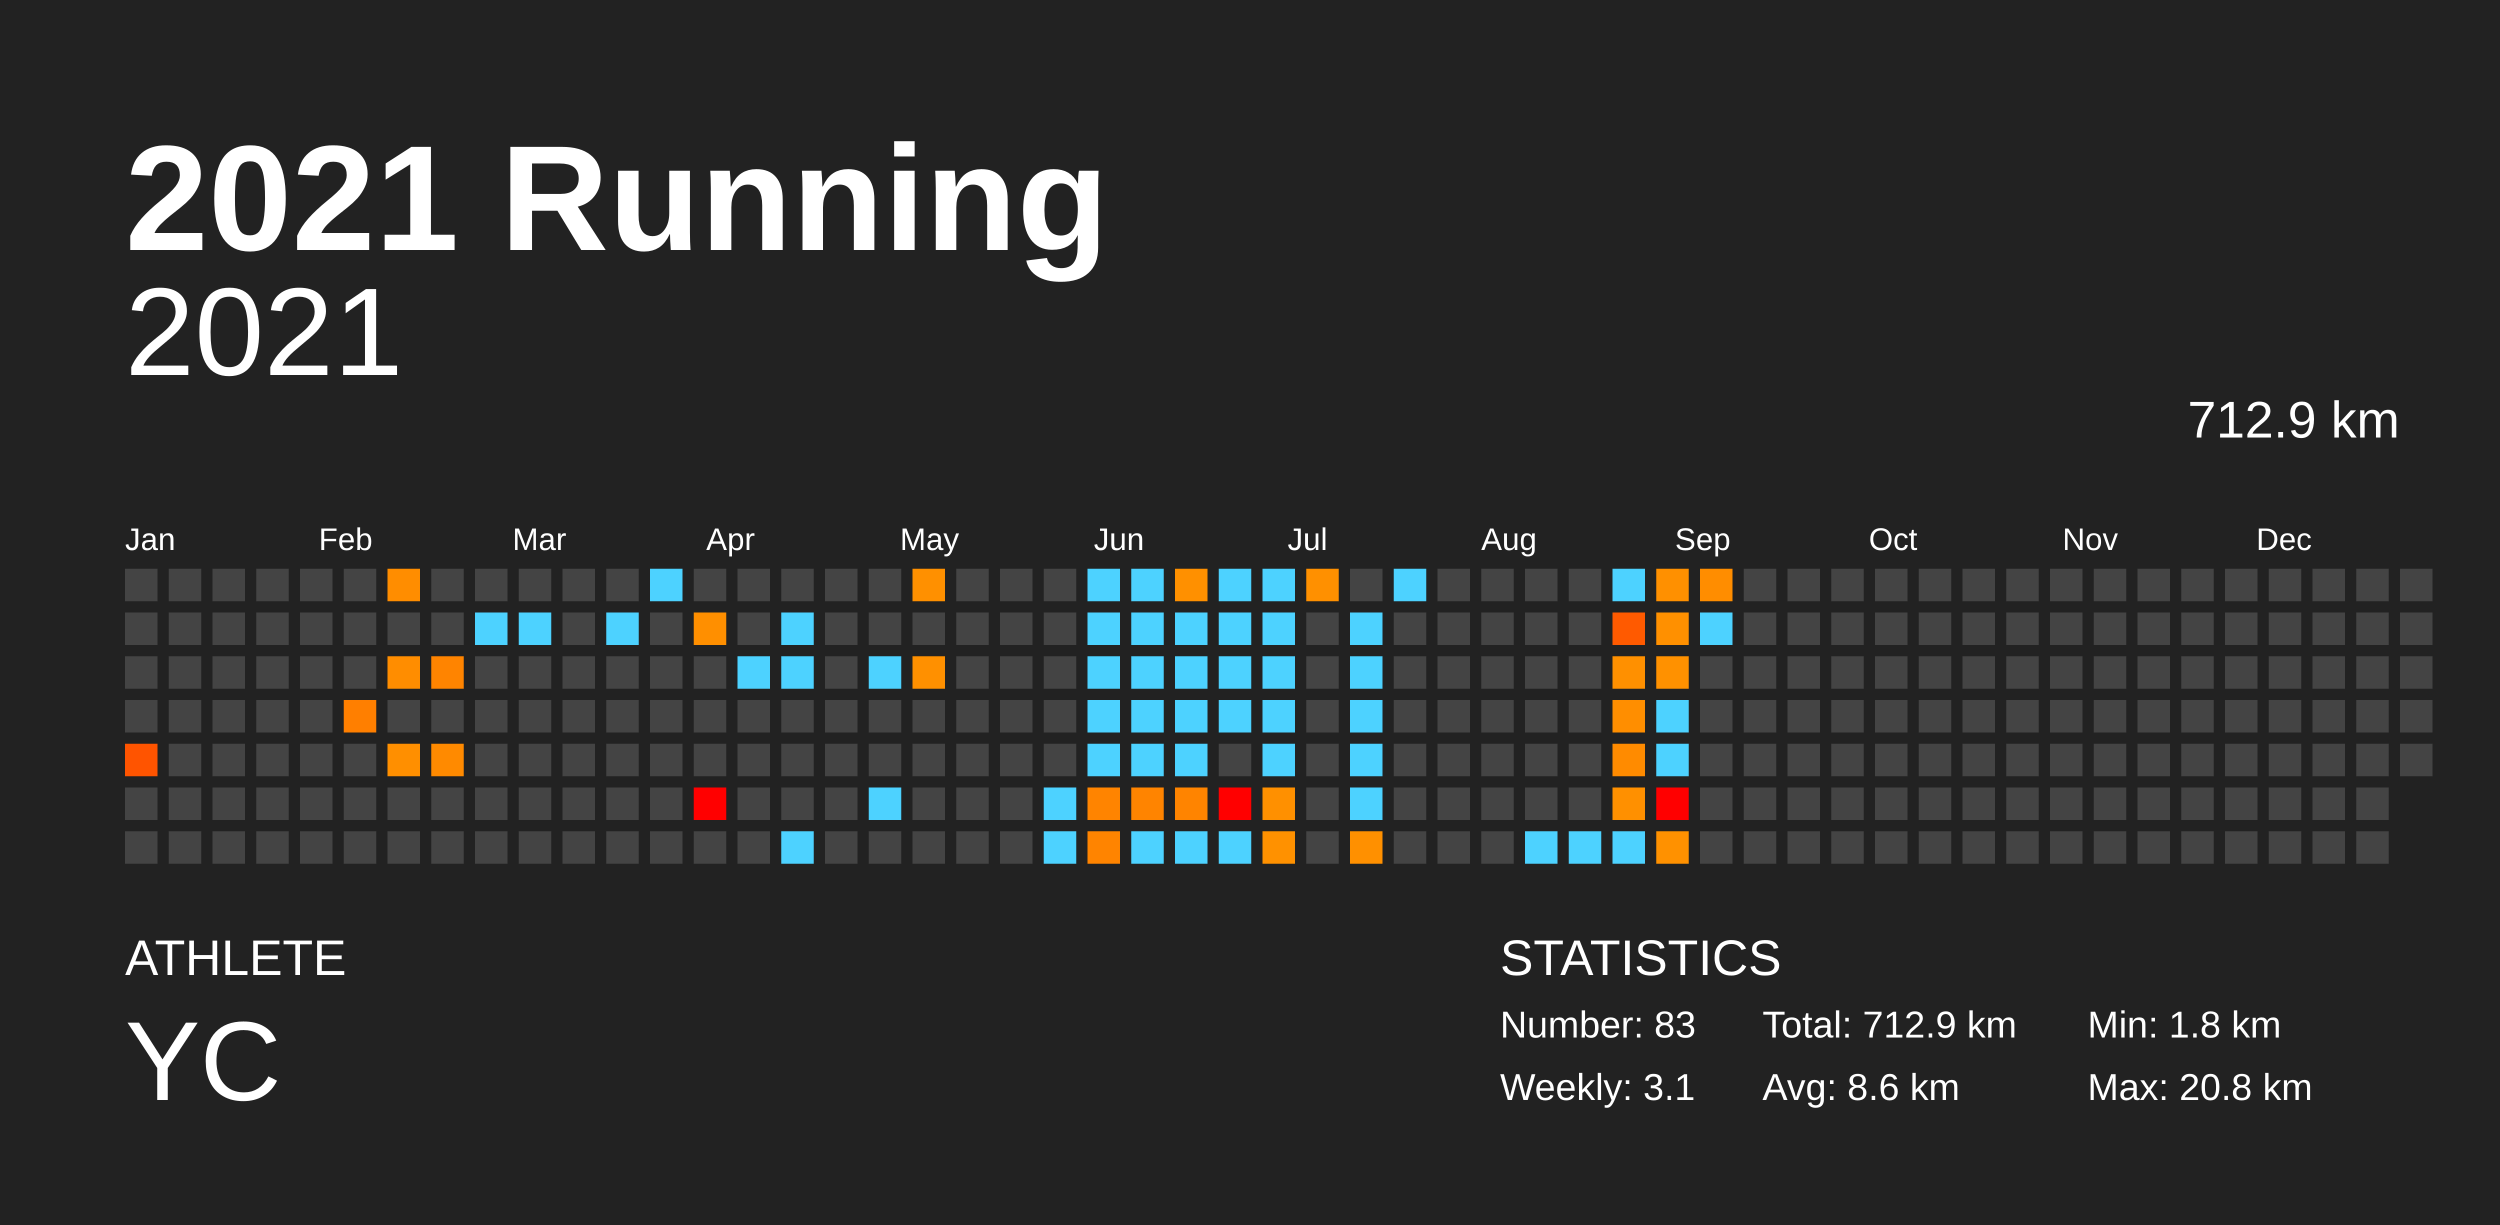
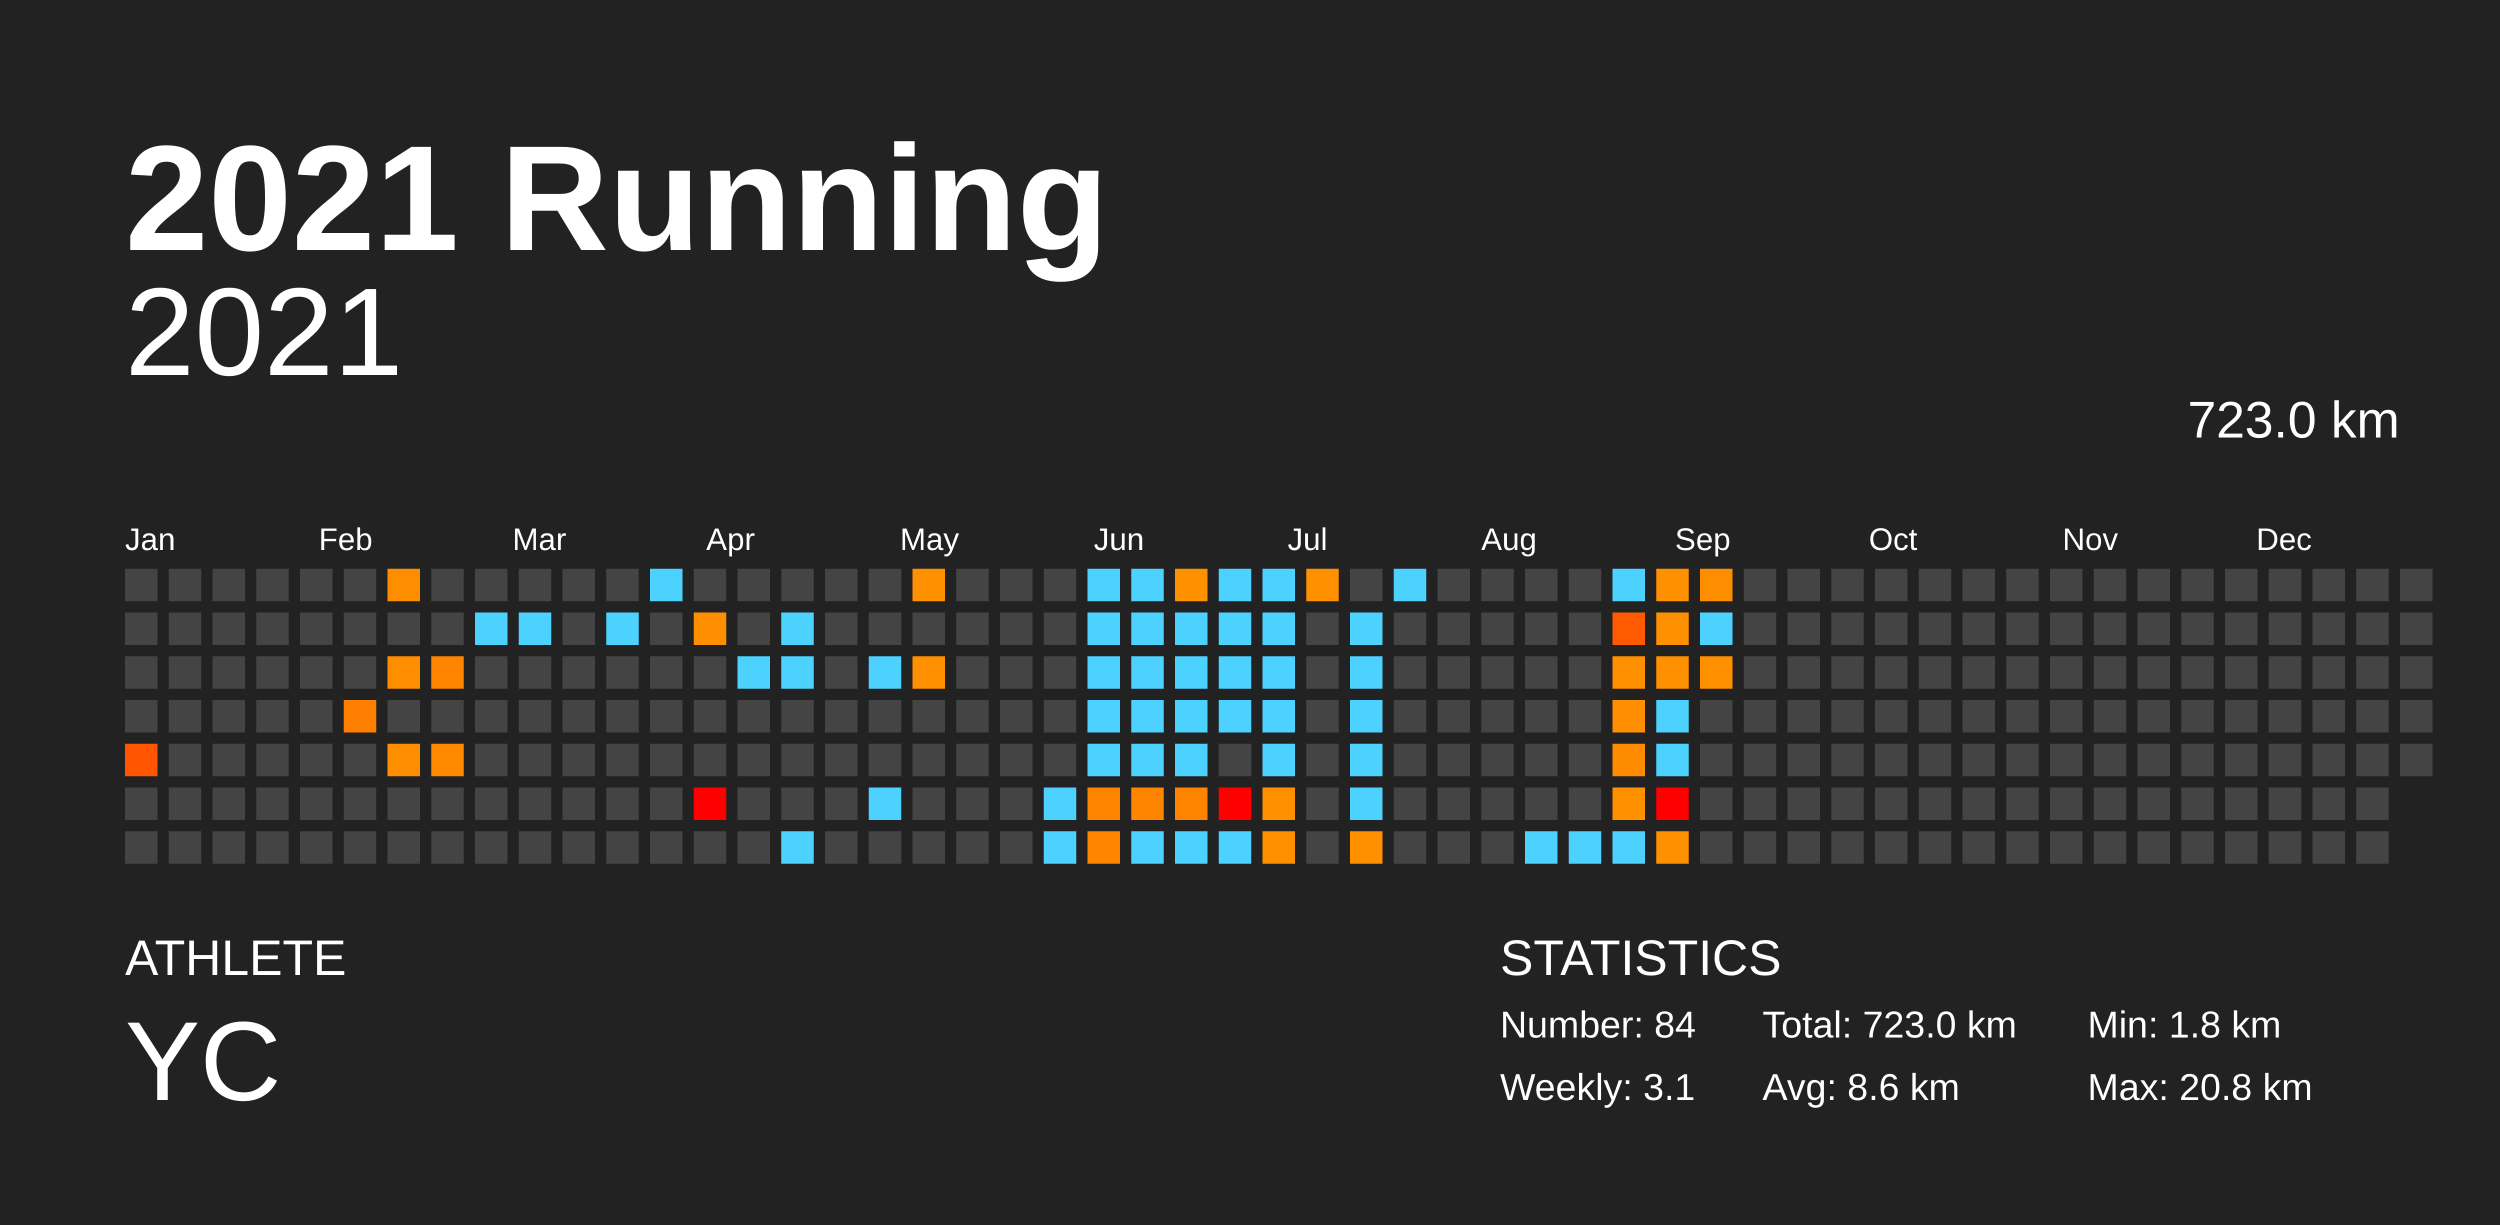
<svg xmlns="http://www.w3.org/2000/svg" baseProfile="full" height="98mm" version="1.1" viewBox="0,0,200,98" width="200mm">
  <defs />
  <rect fill="#222222" height="98" width="200" x="0" y="0" />
  <text fill="#FFFFFF" style="font-size:12px; font-family:Arial; font-weight:bold;" x="10" y="20">2021 Running</text>
  <text fill="#FFFFFF" style="font-size:4px; font-family:Arial" x="10" y="78">ATHLETE</text>
  <text fill="#FFFFFF" style="font-size:9px; font-family:Arial" x="10" y="88">YC</text>
  <text fill="#FFFFFF" style="font-size:4px; font-family:Arial" x="120" y="78">STATISTICS</text>
-   <text fill="#FFFFFF" style="font-size:3px; font-family:Arial" x="120" y="83">Number: 83</text>
+   <text fill="#FFFFFF" style="font-size:3px; font-family:Arial" x="120" y="83">Number: 84</text>
  <text fill="#FFFFFF" style="font-size:3px; font-family:Arial" x="120" y="88">Weekly: 3.1</text>
-   <text fill="#FFFFFF" style="font-size:3px; font-family:Arial" x="141" y="83">Total: 712.9 km</text>
+   <text fill="#FFFFFF" style="font-size:3px; font-family:Arial" x="141" y="83">Total: 723.0 km</text>
  <text fill="#FFFFFF" style="font-size:3px; font-family:Arial" x="141" y="88">Avg: 8.6 km</text>
  <text fill="#FFFFFF" style="font-size:3px; font-family:Arial" x="167" y="83">Min: 1.8 km</text>
  <text fill="#FFFFFF" style="font-size:3px; font-family:Arial" x="167" y="88">Max: 20.8 km</text>
  <text alignment-baseline="hanging" fill="#FFFFFF" style="font-size:10.0px; font-family:Arial;" x="10" y="30">2021</text>
-   <text alignment-baseline="hanging" fill="#FFFFFF" style="font-size:4.125px; font-family:Arial;" x="175" y="35">712.9 km</text>
+   <text alignment-baseline="hanging" fill="#FFFFFF" style="font-size:4.125px; font-family:Arial;" x="175" y="35">723.0 km</text>
  <text fill="#FFFFFF" style="font-size:2.5px; font-family:Arial" x="10.0" y="44">Jan</text>
  <text fill="#FFFFFF" style="font-size:2.5px; font-family:Arial" x="25.5" y="44">Feb</text>
  <text fill="#FFFFFF" style="font-size:2.5px; font-family:Arial" x="41.0" y="44">Mar</text>
  <text fill="#FFFFFF" style="font-size:2.5px; font-family:Arial" x="56.5" y="44">Apr</text>
  <text fill="#FFFFFF" style="font-size:2.5px; font-family:Arial" x="72.0" y="44">May</text>
  <text fill="#FFFFFF" style="font-size:2.5px; font-family:Arial" x="87.5" y="44">Jun</text>
  <text fill="#FFFFFF" style="font-size:2.5px; font-family:Arial" x="103.0" y="44">Jul</text>
  <text fill="#FFFFFF" style="font-size:2.5px; font-family:Arial" x="118.5" y="44">Aug</text>
  <text fill="#FFFFFF" style="font-size:2.5px; font-family:Arial" x="134.0" y="44">Sep</text>
  <text fill="#FFFFFF" style="font-size:2.5px; font-family:Arial" x="149.5" y="44">Oct</text>
  <text fill="#FFFFFF" style="font-size:2.5px; font-family:Arial" x="165.0" y="44">Nov</text>
  <text fill="#FFFFFF" style="font-size:2.5px; font-family:Arial" x="180.5" y="44">Dec</text>
  <rect fill="#444444" height="2.6" width="2.6" x="10.0" y="45.5" />
  <rect fill="#444444" height="2.6" width="2.6" x="10.0" y="49.0" />
  <rect fill="#444444" height="2.6" width="2.6" x="10.0" y="52.5" />
  <rect fill="#444444" height="2.6" width="2.6" x="10.0" y="56.0" />
  <rect fill="#ff5400" height="2.6" width="2.6" x="10.0" y="59.5" />
  <rect fill="#444444" height="2.6" width="2.6" x="10.0" y="63.0" />
  <rect fill="#444444" height="2.6" width="2.6" x="10.0" y="66.5" />
  <rect fill="#444444" height="2.6" width="2.6" x="13.5" y="45.5" />
  <rect fill="#444444" height="2.6" width="2.6" x="13.5" y="49.0" />
  <rect fill="#444444" height="2.6" width="2.6" x="13.5" y="52.5" />
  <rect fill="#444444" height="2.6" width="2.6" x="13.5" y="56.0" />
  <rect fill="#444444" height="2.6" width="2.6" x="13.5" y="59.5" />
  <rect fill="#444444" height="2.6" width="2.6" x="13.5" y="63.0" />
  <rect fill="#444444" height="2.6" width="2.6" x="13.5" y="66.5" />
  <rect fill="#444444" height="2.6" width="2.6" x="17.0" y="45.5" />
  <rect fill="#444444" height="2.6" width="2.6" x="17.0" y="49.0" />
  <rect fill="#444444" height="2.6" width="2.6" x="17.0" y="52.5" />
  <rect fill="#444444" height="2.6" width="2.6" x="17.0" y="56.0" />
  <rect fill="#444444" height="2.6" width="2.6" x="17.0" y="59.5" />
  <rect fill="#444444" height="2.6" width="2.6" x="17.0" y="63.0" />
  <rect fill="#444444" height="2.6" width="2.6" x="17.0" y="66.5" />
  <rect fill="#444444" height="2.6" width="2.6" x="20.5" y="45.5" />
  <rect fill="#444444" height="2.6" width="2.6" x="20.5" y="49.0" />
  <rect fill="#444444" height="2.6" width="2.6" x="20.5" y="52.5" />
  <rect fill="#444444" height="2.6" width="2.6" x="20.5" y="56.0" />
  <rect fill="#444444" height="2.6" width="2.6" x="20.5" y="59.5" />
  <rect fill="#444444" height="2.6" width="2.6" x="20.5" y="63.0" />
  <rect fill="#444444" height="2.6" width="2.6" x="20.5" y="66.5" />
  <rect fill="#444444" height="2.6" width="2.6" x="24.0" y="45.5" />
  <rect fill="#444444" height="2.6" width="2.6" x="24.0" y="49.0" />
  <rect fill="#444444" height="2.6" width="2.6" x="24.0" y="52.5" />
  <rect fill="#444444" height="2.6" width="2.6" x="24.0" y="56.0" />
  <rect fill="#444444" height="2.6" width="2.6" x="24.0" y="59.5" />
  <rect fill="#444444" height="2.6" width="2.6" x="24.0" y="63.0" />
  <rect fill="#444444" height="2.6" width="2.6" x="24.0" y="66.5" />
  <rect fill="#444444" height="2.6" width="2.6" x="27.5" y="45.5" />
  <rect fill="#444444" height="2.6" width="2.6" x="27.5" y="49.0" />
  <rect fill="#444444" height="2.6" width="2.6" x="27.5" y="52.5" />
  <rect fill="#ff7f00" height="2.6" width="2.6" x="27.5" y="56.0" />
  <rect fill="#444444" height="2.6" width="2.6" x="27.5" y="59.5" />
  <rect fill="#444444" height="2.6" width="2.6" x="27.5" y="63.0" />
  <rect fill="#444444" height="2.6" width="2.6" x="27.5" y="66.5" />
  <rect fill="#ff8d00" height="2.6" width="2.6" x="31.0" y="45.5" />
  <rect fill="#444444" height="2.6" width="2.6" x="31.0" y="49.0" />
  <rect fill="#ff8d00" height="2.6" width="2.6" x="31.0" y="52.5" />
  <rect fill="#444444" height="2.6" width="2.6" x="31.0" y="56.0" />
  <rect fill="#ff8f00" height="2.6" width="2.6" x="31.0" y="59.5" />
  <rect fill="#444444" height="2.6" width="2.6" x="31.0" y="63.0" />
  <rect fill="#444444" height="2.6" width="2.6" x="31.0" y="66.5" />
  <rect fill="#444444" height="2.6" width="2.6" x="34.5" y="45.5" />
  <rect fill="#444444" height="2.6" width="2.6" x="34.5" y="49.0" />
  <rect fill="#ff8400" height="2.6" width="2.6" x="34.5" y="52.5" />
  <rect fill="#444444" height="2.6" width="2.6" x="34.5" y="56.0" />
  <rect fill="#ff8a00" height="2.6" width="2.6" x="34.5" y="59.5" />
  <rect fill="#444444" height="2.6" width="2.6" x="34.5" y="63.0" />
  <rect fill="#444444" height="2.6" width="2.6" x="34.5" y="66.5" />
  <rect fill="#444444" height="2.6" width="2.6" x="38.0" y="45.5" />
  <rect fill="#4dd2ff" height="2.6" width="2.6" x="38.0" y="49.0" />
  <rect fill="#444444" height="2.6" width="2.6" x="38.0" y="52.5" />
  <rect fill="#444444" height="2.6" width="2.6" x="38.0" y="56.0" />
  <rect fill="#444444" height="2.6" width="2.6" x="38.0" y="59.5" />
  <rect fill="#444444" height="2.6" width="2.6" x="38.0" y="63.0" />
  <rect fill="#444444" height="2.6" width="2.6" x="38.0" y="66.5" />
  <rect fill="#444444" height="2.6" width="2.6" x="41.5" y="45.5" />
  <rect fill="#4dd2ff" height="2.6" width="2.6" x="41.5" y="49.0" />
  <rect fill="#444444" height="2.6" width="2.6" x="41.5" y="52.5" />
  <rect fill="#444444" height="2.6" width="2.6" x="41.5" y="56.0" />
  <rect fill="#444444" height="2.6" width="2.6" x="41.5" y="59.5" />
  <rect fill="#444444" height="2.6" width="2.6" x="41.5" y="63.0" />
  <rect fill="#444444" height="2.6" width="2.6" x="41.5" y="66.5" />
  <rect fill="#444444" height="2.6" width="2.6" x="45.0" y="45.5" />
  <rect fill="#444444" height="2.6" width="2.6" x="45.0" y="49.0" />
  <rect fill="#444444" height="2.6" width="2.6" x="45.0" y="52.5" />
  <rect fill="#444444" height="2.6" width="2.6" x="45.0" y="56.0" />
  <rect fill="#444444" height="2.6" width="2.6" x="45.0" y="59.5" />
  <rect fill="#444444" height="2.6" width="2.6" x="45.0" y="63.0" />
  <rect fill="#444444" height="2.6" width="2.6" x="45.0" y="66.5" />
  <rect fill="#444444" height="2.6" width="2.6" x="48.5" y="45.5" />
  <rect fill="#4dd2ff" height="2.6" width="2.6" x="48.5" y="49.0" />
  <rect fill="#444444" height="2.6" width="2.6" x="48.5" y="52.5" />
  <rect fill="#444444" height="2.6" width="2.6" x="48.5" y="56.0" />
  <rect fill="#444444" height="2.6" width="2.6" x="48.5" y="59.5" />
  <rect fill="#444444" height="2.6" width="2.6" x="48.5" y="63.0" />
  <rect fill="#444444" height="2.6" width="2.6" x="48.5" y="66.5" />
  <rect fill="#4dd2ff" height="2.6" width="2.6" x="52.0" y="45.5" />
  <rect fill="#444444" height="2.6" width="2.6" x="52.0" y="49.0" />
  <rect fill="#444444" height="2.6" width="2.6" x="52.0" y="52.5" />
  <rect fill="#444444" height="2.6" width="2.6" x="52.0" y="56.0" />
  <rect fill="#444444" height="2.6" width="2.6" x="52.0" y="59.5" />
  <rect fill="#444444" height="2.6" width="2.6" x="52.0" y="63.0" />
  <rect fill="#444444" height="2.6" width="2.6" x="52.0" y="66.5" />
  <rect fill="#444444" height="2.6" width="2.6" x="55.5" y="45.5" />
  <rect fill="#ff8f00" height="2.6" width="2.6" x="55.5" y="49.0" />
  <rect fill="#444444" height="2.6" width="2.6" x="55.5" y="52.5" />
  <rect fill="#444444" height="2.6" width="2.6" x="55.5" y="56.0" />
  <rect fill="#444444" height="2.6" width="2.6" x="55.5" y="59.5" />
  <rect fill="red" height="2.6" width="2.6" x="55.5" y="63.0" />
  <rect fill="#444444" height="2.6" width="2.6" x="55.5" y="66.5" />
  <rect fill="#444444" height="2.6" width="2.6" x="59.0" y="45.5" />
  <rect fill="#444444" height="2.6" width="2.6" x="59.0" y="49.0" />
  <rect fill="#4dd2ff" height="2.6" width="2.6" x="59.0" y="52.5" />
  <rect fill="#444444" height="2.6" width="2.6" x="59.0" y="56.0" />
  <rect fill="#444444" height="2.6" width="2.6" x="59.0" y="59.5" />
  <rect fill="#444444" height="2.6" width="2.6" x="59.0" y="63.0" />
  <rect fill="#444444" height="2.6" width="2.6" x="59.0" y="66.5" />
  <rect fill="#444444" height="2.6" width="2.6" x="62.5" y="45.5" />
  <rect fill="#4dd2ff" height="2.6" width="2.6" x="62.5" y="49.0" />
  <rect fill="#4dd2ff" height="2.6" width="2.6" x="62.5" y="52.5" />
  <rect fill="#444444" height="2.6" width="2.6" x="62.5" y="56.0" />
  <rect fill="#444444" height="2.6" width="2.6" x="62.5" y="59.5" />
  <rect fill="#444444" height="2.6" width="2.6" x="62.5" y="63.0" />
  <rect fill="#4dd2ff" height="2.6" width="2.6" x="62.5" y="66.5" />
  <rect fill="#444444" height="2.6" width="2.6" x="66.0" y="45.5" />
  <rect fill="#444444" height="2.6" width="2.6" x="66.0" y="49.0" />
  <rect fill="#444444" height="2.6" width="2.6" x="66.0" y="52.5" />
  <rect fill="#444444" height="2.6" width="2.6" x="66.0" y="56.0" />
  <rect fill="#444444" height="2.6" width="2.6" x="66.0" y="59.5" />
  <rect fill="#444444" height="2.6" width="2.6" x="66.0" y="63.0" />
  <rect fill="#444444" height="2.6" width="2.6" x="66.0" y="66.5" />
  <rect fill="#444444" height="2.6" width="2.6" x="69.5" y="45.5" />
  <rect fill="#444444" height="2.6" width="2.6" x="69.5" y="49.0" />
  <rect fill="#4dd2ff" height="2.6" width="2.6" x="69.5" y="52.5" />
  <rect fill="#444444" height="2.6" width="2.6" x="69.5" y="56.0" />
  <rect fill="#444444" height="2.6" width="2.6" x="69.5" y="59.5" />
  <rect fill="#4dd2ff" height="2.6" width="2.6" x="69.5" y="63.0" />
  <rect fill="#444444" height="2.6" width="2.6" x="69.5" y="66.5" />
  <rect fill="#ff9000" height="2.6" width="2.6" x="73.0" y="45.5" />
  <rect fill="#444444" height="2.6" width="2.6" x="73.0" y="49.0" />
  <rect fill="#ff9000" height="2.6" width="2.6" x="73.0" y="52.5" />
  <rect fill="#444444" height="2.6" width="2.6" x="73.0" y="56.0" />
  <rect fill="#444444" height="2.6" width="2.6" x="73.0" y="59.5" />
  <rect fill="#444444" height="2.6" width="2.6" x="73.0" y="63.0" />
  <rect fill="#444444" height="2.6" width="2.6" x="73.0" y="66.5" />
  <rect fill="#444444" height="2.6" width="2.6" x="76.5" y="45.5" />
  <rect fill="#444444" height="2.6" width="2.6" x="76.5" y="49.0" />
  <rect fill="#444444" height="2.6" width="2.6" x="76.5" y="52.5" />
  <rect fill="#444444" height="2.6" width="2.6" x="76.5" y="56.0" />
  <rect fill="#444444" height="2.6" width="2.6" x="76.5" y="59.5" />
  <rect fill="#444444" height="2.6" width="2.6" x="76.5" y="63.0" />
  <rect fill="#444444" height="2.6" width="2.6" x="76.5" y="66.5" />
  <rect fill="#444444" height="2.6" width="2.6" x="80.0" y="45.5" />
  <rect fill="#444444" height="2.6" width="2.6" x="80.0" y="49.0" />
  <rect fill="#444444" height="2.6" width="2.6" x="80.0" y="52.5" />
  <rect fill="#444444" height="2.6" width="2.6" x="80.0" y="56.0" />
  <rect fill="#444444" height="2.6" width="2.6" x="80.0" y="59.5" />
  <rect fill="#444444" height="2.6" width="2.6" x="80.0" y="63.0" />
  <rect fill="#444444" height="2.6" width="2.6" x="80.0" y="66.5" />
  <rect fill="#444444" height="2.6" width="2.6" x="83.5" y="45.5" />
  <rect fill="#444444" height="2.6" width="2.6" x="83.5" y="49.0" />
  <rect fill="#444444" height="2.6" width="2.6" x="83.5" y="52.5" />
  <rect fill="#444444" height="2.6" width="2.6" x="83.5" y="56.0" />
  <rect fill="#444444" height="2.6" width="2.6" x="83.5" y="59.5" />
  <rect fill="#4dd2ff" height="2.6" width="2.6" x="83.5" y="63.0" />
  <rect fill="#4dd2ff" height="2.6" width="2.6" x="83.5" y="66.5" />
  <rect fill="#4dd2ff" height="2.6" width="2.6" x="87.0" y="45.5" />
  <rect fill="#4dd2ff" height="2.6" width="2.6" x="87.0" y="49.0" />
  <rect fill="#4dd2ff" height="2.6" width="2.6" x="87.0" y="52.5" />
  <rect fill="#4dd2ff" height="2.6" width="2.6" x="87.0" y="56.0" />
  <rect fill="#4dd2ff" height="2.6" width="2.6" x="87.0" y="59.5" />
  <rect fill="#ff8400" height="2.6" width="2.6" x="87.0" y="63.0" />
  <rect fill="#ff8400" height="2.6" width="2.6" x="87.0" y="66.5" />
  <rect fill="#4dd2ff" height="2.6" width="2.6" x="90.5" y="45.5" />
  <rect fill="#4dd2ff" height="2.6" width="2.6" x="90.5" y="49.0" />
  <rect fill="#4dd2ff" height="2.6" width="2.6" x="90.5" y="52.5" />
  <rect fill="#4dd2ff" height="2.6" width="2.6" x="90.5" y="56.0" />
  <rect fill="#4dd2ff" height="2.6" width="2.6" x="90.5" y="59.5" />
  <rect fill="#ff8400" height="2.6" width="2.6" x="90.5" y="63.0" />
  <rect fill="#4dd2ff" height="2.6" width="2.6" x="90.5" y="66.5" />
  <rect fill="#ff9000" height="2.6" width="2.6" x="94.0" y="45.5" />
  <rect fill="#4dd2ff" height="2.6" width="2.6" x="94.0" y="49.0" />
  <rect fill="#4dd2ff" height="2.6" width="2.6" x="94.0" y="52.5" />
  <rect fill="#4dd2ff" height="2.6" width="2.6" x="94.0" y="56.0" />
  <rect fill="#4dd2ff" height="2.6" width="2.6" x="94.0" y="59.5" />
  <rect fill="#ff8400" height="2.6" width="2.6" x="94.0" y="63.0" />
  <rect fill="#4dd2ff" height="2.6" width="2.6" x="94.0" y="66.5" />
  <rect fill="#4dd2ff" height="2.6" width="2.6" x="97.5" y="45.5" />
  <rect fill="#4dd2ff" height="2.6" width="2.6" x="97.5" y="49.0" />
  <rect fill="#4dd2ff" height="2.6" width="2.6" x="97.5" y="52.5" />
  <rect fill="#4dd2ff" height="2.6" width="2.6" x="97.5" y="56.0" />
  <rect fill="#444444" height="2.6" width="2.6" x="97.5" y="59.5" />
  <rect fill="red" height="2.6" width="2.6" x="97.5" y="63.0" />
  <rect fill="#4dd2ff" height="2.6" width="2.6" x="97.5" y="66.5" />
  <rect fill="#4dd2ff" height="2.6" width="2.6" x="101.0" y="45.5" />
  <rect fill="#4dd2ff" height="2.6" width="2.6" x="101.0" y="49.0" />
  <rect fill="#4dd2ff" height="2.6" width="2.6" x="101.0" y="52.5" />
  <rect fill="#4dd2ff" height="2.6" width="2.6" x="101.0" y="56.0" />
  <rect fill="#4dd2ff" height="2.6" width="2.6" x="101.0" y="59.5" />
  <rect fill="#ff9000" height="2.6" width="2.6" x="101.0" y="63.0" />
  <rect fill="#ff9100" height="2.6" width="2.6" x="101.0" y="66.5" />
  <rect fill="#ff9000" height="2.6" width="2.6" x="104.5" y="45.5" />
  <rect fill="#444444" height="2.6" width="2.6" x="104.5" y="49.0" />
  <rect fill="#444444" height="2.6" width="2.6" x="104.5" y="52.5" />
  <rect fill="#444444" height="2.6" width="2.6" x="104.5" y="56.0" />
  <rect fill="#444444" height="2.6" width="2.6" x="104.5" y="59.5" />
  <rect fill="#444444" height="2.6" width="2.6" x="104.5" y="63.0" />
  <rect fill="#444444" height="2.6" width="2.6" x="104.5" y="66.5" />
  <rect fill="#444444" height="2.6" width="2.6" x="108.0" y="45.5" />
  <rect fill="#4dd2ff" height="2.6" width="2.6" x="108.0" y="49.0" />
  <rect fill="#4dd2ff" height="2.6" width="2.6" x="108.0" y="52.5" />
  <rect fill="#4dd2ff" height="2.6" width="2.6" x="108.0" y="56.0" />
  <rect fill="#4dd2ff" height="2.6" width="2.6" x="108.0" y="59.5" />
  <rect fill="#4dd2ff" height="2.6" width="2.6" x="108.0" y="63.0" />
  <rect fill="#ff9000" height="2.6" width="2.6" x="108.0" y="66.5" />
  <rect fill="#4dd2ff" height="2.6" width="2.6" x="111.5" y="45.5" />
  <rect fill="#444444" height="2.6" width="2.6" x="111.5" y="49.0" />
  <rect fill="#444444" height="2.6" width="2.6" x="111.5" y="52.5" />
  <rect fill="#444444" height="2.6" width="2.6" x="111.5" y="56.0" />
  <rect fill="#444444" height="2.6" width="2.6" x="111.5" y="59.5" />
  <rect fill="#444444" height="2.6" width="2.6" x="111.5" y="63.0" />
  <rect fill="#444444" height="2.6" width="2.6" x="111.5" y="66.5" />
  <rect fill="#444444" height="2.6" width="2.6" x="115.0" y="45.5" />
  <rect fill="#444444" height="2.6" width="2.6" x="115.0" y="49.0" />
  <rect fill="#444444" height="2.6" width="2.6" x="115.0" y="52.5" />
  <rect fill="#444444" height="2.6" width="2.6" x="115.0" y="56.0" />
  <rect fill="#444444" height="2.6" width="2.6" x="115.0" y="59.5" />
  <rect fill="#444444" height="2.6" width="2.6" x="115.0" y="63.0" />
  <rect fill="#444444" height="2.6" width="2.6" x="115.0" y="66.5" />
  <rect fill="#444444" height="2.6" width="2.6" x="118.5" y="45.5" />
  <rect fill="#444444" height="2.6" width="2.6" x="118.5" y="49.0" />
  <rect fill="#444444" height="2.6" width="2.6" x="118.5" y="52.5" />
  <rect fill="#444444" height="2.6" width="2.6" x="118.5" y="56.0" />
  <rect fill="#444444" height="2.6" width="2.6" x="118.5" y="59.5" />
  <rect fill="#444444" height="2.6" width="2.6" x="118.5" y="63.0" />
  <rect fill="#444444" height="2.6" width="2.6" x="118.5" y="66.5" />
  <rect fill="#444444" height="2.6" width="2.6" x="122.0" y="45.5" />
  <rect fill="#444444" height="2.6" width="2.6" x="122.0" y="49.0" />
  <rect fill="#444444" height="2.6" width="2.6" x="122.0" y="52.5" />
  <rect fill="#444444" height="2.6" width="2.6" x="122.0" y="56.0" />
  <rect fill="#444444" height="2.6" width="2.6" x="122.0" y="59.5" />
  <rect fill="#444444" height="2.6" width="2.6" x="122.0" y="63.0" />
  <rect fill="#4dd2ff" height="2.6" width="2.6" x="122.0" y="66.5" />
  <rect fill="#444444" height="2.6" width="2.6" x="125.5" y="45.5" />
  <rect fill="#444444" height="2.6" width="2.6" x="125.5" y="49.0" />
  <rect fill="#444444" height="2.6" width="2.6" x="125.5" y="52.5" />
  <rect fill="#444444" height="2.6" width="2.6" x="125.5" y="56.0" />
  <rect fill="#444444" height="2.6" width="2.6" x="125.5" y="59.5" />
  <rect fill="#444444" height="2.6" width="2.6" x="125.5" y="63.0" />
  <rect fill="#4dd2ff" height="2.6" width="2.6" x="125.5" y="66.5" />
  <rect fill="#4dd2ff" height="2.6" width="2.6" x="129.0" y="45.5" />
  <rect fill="#ff5a00" height="2.6" width="2.6" x="129.0" y="49.0" />
  <rect fill="#ff9000" height="2.6" width="2.6" x="129.0" y="52.5" />
  <rect fill="#ff8e00" height="2.6" width="2.6" x="129.0" y="56.0" />
  <rect fill="#ff8b00" height="2.6" width="2.6" x="129.0" y="59.5" />
  <rect fill="#ff9000" height="2.6" width="2.6" x="129.0" y="63.0" />
  <rect fill="#4dd2ff" height="2.6" width="2.6" x="129.0" y="66.5" />
  <rect fill="#ff9000" height="2.6" width="2.6" x="132.5" y="45.5" />
  <rect fill="#ff9000" height="2.6" width="2.6" x="132.5" y="49.0" />
  <rect fill="#ff9100" height="2.6" width="2.6" x="132.5" y="52.5" />
  <rect fill="#4dd2ff" height="2.6" width="2.6" x="132.5" y="56.0" />
  <rect fill="#4dd2ff" height="2.6" width="2.6" x="132.5" y="59.5" />
  <rect fill="red" height="2.6" width="2.6" x="132.5" y="63.0" />
  <rect fill="#ff9100" height="2.6" width="2.6" x="132.5" y="66.5" />
  <rect fill="#ff8d00" height="2.6" width="2.6" x="136.0" y="45.5" />
  <rect fill="#4dd2ff" height="2.6" width="2.6" x="136.0" y="49.0" />
-   <rect fill="#444444" height="2.6" width="2.6" x="136.0" y="52.5" />
+   <rect fill="#ff9000" height="2.6" width="2.6" x="136.0" y="52.5" />
  <rect fill="#444444" height="2.6" width="2.6" x="136.0" y="56.0" />
  <rect fill="#444444" height="2.6" width="2.6" x="136.0" y="59.5" />
  <rect fill="#444444" height="2.6" width="2.6" x="136.0" y="63.0" />
  <rect fill="#444444" height="2.6" width="2.6" x="136.0" y="66.5" />
  <rect fill="#444444" height="2.6" width="2.6" x="139.5" y="45.5" />
  <rect fill="#444444" height="2.6" width="2.6" x="139.5" y="49.0" />
  <rect fill="#444444" height="2.6" width="2.6" x="139.5" y="52.5" />
  <rect fill="#444444" height="2.6" width="2.6" x="139.5" y="56.0" />
  <rect fill="#444444" height="2.6" width="2.6" x="139.5" y="59.5" />
  <rect fill="#444444" height="2.6" width="2.6" x="139.5" y="63.0" />
  <rect fill="#444444" height="2.6" width="2.6" x="139.5" y="66.5" />
  <rect fill="#444444" height="2.6" width="2.6" x="143.0" y="45.5" />
  <rect fill="#444444" height="2.6" width="2.6" x="143.0" y="49.0" />
  <rect fill="#444444" height="2.6" width="2.6" x="143.0" y="52.5" />
  <rect fill="#444444" height="2.6" width="2.6" x="143.0" y="56.0" />
  <rect fill="#444444" height="2.6" width="2.6" x="143.0" y="59.5" />
  <rect fill="#444444" height="2.6" width="2.6" x="143.0" y="63.0" />
  <rect fill="#444444" height="2.6" width="2.6" x="143.0" y="66.5" />
  <rect fill="#444444" height="2.6" width="2.6" x="146.5" y="45.5" />
  <rect fill="#444444" height="2.6" width="2.6" x="146.5" y="49.0" />
  <rect fill="#444444" height="2.6" width="2.6" x="146.5" y="52.5" />
  <rect fill="#444444" height="2.6" width="2.6" x="146.5" y="56.0" />
  <rect fill="#444444" height="2.6" width="2.6" x="146.5" y="59.5" />
  <rect fill="#444444" height="2.6" width="2.6" x="146.5" y="63.0" />
  <rect fill="#444444" height="2.6" width="2.6" x="146.5" y="66.5" />
  <rect fill="#444444" height="2.6" width="2.6" x="150.0" y="45.5" />
  <rect fill="#444444" height="2.6" width="2.6" x="150.0" y="49.0" />
  <rect fill="#444444" height="2.6" width="2.6" x="150.0" y="52.5" />
  <rect fill="#444444" height="2.6" width="2.6" x="150.0" y="56.0" />
  <rect fill="#444444" height="2.6" width="2.6" x="150.0" y="59.5" />
  <rect fill="#444444" height="2.6" width="2.6" x="150.0" y="63.0" />
  <rect fill="#444444" height="2.6" width="2.6" x="150.0" y="66.5" />
  <rect fill="#444444" height="2.6" width="2.6" x="153.5" y="45.5" />
  <rect fill="#444444" height="2.6" width="2.6" x="153.5" y="49.0" />
  <rect fill="#444444" height="2.6" width="2.6" x="153.5" y="52.5" />
  <rect fill="#444444" height="2.6" width="2.6" x="153.5" y="56.0" />
  <rect fill="#444444" height="2.6" width="2.6" x="153.5" y="59.5" />
  <rect fill="#444444" height="2.6" width="2.6" x="153.5" y="63.0" />
  <rect fill="#444444" height="2.6" width="2.6" x="153.5" y="66.5" />
  <rect fill="#444444" height="2.6" width="2.6" x="157.0" y="45.5" />
  <rect fill="#444444" height="2.6" width="2.6" x="157.0" y="49.0" />
  <rect fill="#444444" height="2.6" width="2.6" x="157.0" y="52.5" />
  <rect fill="#444444" height="2.6" width="2.6" x="157.0" y="56.0" />
  <rect fill="#444444" height="2.6" width="2.6" x="157.0" y="59.5" />
  <rect fill="#444444" height="2.6" width="2.6" x="157.0" y="63.0" />
  <rect fill="#444444" height="2.6" width="2.6" x="157.0" y="66.5" />
  <rect fill="#444444" height="2.6" width="2.6" x="160.5" y="45.5" />
  <rect fill="#444444" height="2.6" width="2.6" x="160.5" y="49.0" />
  <rect fill="#444444" height="2.6" width="2.6" x="160.5" y="52.5" />
  <rect fill="#444444" height="2.6" width="2.6" x="160.5" y="56.0" />
  <rect fill="#444444" height="2.6" width="2.6" x="160.5" y="59.5" />
  <rect fill="#444444" height="2.6" width="2.6" x="160.5" y="63.0" />
  <rect fill="#444444" height="2.6" width="2.6" x="160.5" y="66.5" />
  <rect fill="#444444" height="2.6" width="2.6" x="164.0" y="45.5" />
  <rect fill="#444444" height="2.6" width="2.6" x="164.0" y="49.0" />
  <rect fill="#444444" height="2.6" width="2.6" x="164.0" y="52.5" />
  <rect fill="#444444" height="2.6" width="2.6" x="164.0" y="56.0" />
  <rect fill="#444444" height="2.6" width="2.6" x="164.0" y="59.5" />
  <rect fill="#444444" height="2.6" width="2.6" x="164.0" y="63.0" />
  <rect fill="#444444" height="2.6" width="2.6" x="164.0" y="66.5" />
  <rect fill="#444444" height="2.6" width="2.6" x="167.5" y="45.5" />
  <rect fill="#444444" height="2.6" width="2.6" x="167.5" y="49.0" />
  <rect fill="#444444" height="2.6" width="2.6" x="167.5" y="52.5" />
  <rect fill="#444444" height="2.6" width="2.6" x="167.5" y="56.0" />
  <rect fill="#444444" height="2.6" width="2.6" x="167.5" y="59.5" />
  <rect fill="#444444" height="2.6" width="2.6" x="167.5" y="63.0" />
  <rect fill="#444444" height="2.6" width="2.6" x="167.5" y="66.5" />
  <rect fill="#444444" height="2.6" width="2.6" x="171.0" y="45.5" />
  <rect fill="#444444" height="2.6" width="2.6" x="171.0" y="49.0" />
  <rect fill="#444444" height="2.6" width="2.6" x="171.0" y="52.5" />
  <rect fill="#444444" height="2.6" width="2.6" x="171.0" y="56.0" />
  <rect fill="#444444" height="2.6" width="2.6" x="171.0" y="59.5" />
  <rect fill="#444444" height="2.6" width="2.6" x="171.0" y="63.0" />
  <rect fill="#444444" height="2.6" width="2.6" x="171.0" y="66.5" />
  <rect fill="#444444" height="2.6" width="2.6" x="174.5" y="45.5" />
  <rect fill="#444444" height="2.6" width="2.6" x="174.5" y="49.0" />
  <rect fill="#444444" height="2.6" width="2.6" x="174.5" y="52.5" />
  <rect fill="#444444" height="2.6" width="2.6" x="174.5" y="56.0" />
  <rect fill="#444444" height="2.6" width="2.6" x="174.5" y="59.5" />
  <rect fill="#444444" height="2.6" width="2.6" x="174.5" y="63.0" />
  <rect fill="#444444" height="2.6" width="2.6" x="174.5" y="66.5" />
  <rect fill="#444444" height="2.6" width="2.6" x="178.0" y="45.5" />
  <rect fill="#444444" height="2.6" width="2.6" x="178.0" y="49.0" />
  <rect fill="#444444" height="2.6" width="2.6" x="178.0" y="52.5" />
  <rect fill="#444444" height="2.6" width="2.6" x="178.0" y="56.0" />
  <rect fill="#444444" height="2.6" width="2.6" x="178.0" y="59.5" />
  <rect fill="#444444" height="2.6" width="2.6" x="178.0" y="63.0" />
  <rect fill="#444444" height="2.6" width="2.6" x="178.0" y="66.5" />
  <rect fill="#444444" height="2.6" width="2.6" x="181.5" y="45.5" />
  <rect fill="#444444" height="2.6" width="2.6" x="181.5" y="49.0" />
  <rect fill="#444444" height="2.6" width="2.6" x="181.5" y="52.5" />
  <rect fill="#444444" height="2.6" width="2.6" x="181.5" y="56.0" />
  <rect fill="#444444" height="2.6" width="2.6" x="181.5" y="59.5" />
  <rect fill="#444444" height="2.6" width="2.6" x="181.5" y="63.0" />
  <rect fill="#444444" height="2.6" width="2.6" x="181.5" y="66.5" />
  <rect fill="#444444" height="2.6" width="2.6" x="185.0" y="45.5" />
  <rect fill="#444444" height="2.6" width="2.6" x="185.0" y="49.0" />
  <rect fill="#444444" height="2.6" width="2.6" x="185.0" y="52.5" />
  <rect fill="#444444" height="2.6" width="2.6" x="185.0" y="56.0" />
  <rect fill="#444444" height="2.6" width="2.6" x="185.0" y="59.5" />
  <rect fill="#444444" height="2.6" width="2.6" x="185.0" y="63.0" />
  <rect fill="#444444" height="2.6" width="2.6" x="185.0" y="66.5" />
  <rect fill="#444444" height="2.6" width="2.6" x="188.5" y="45.5" />
  <rect fill="#444444" height="2.6" width="2.6" x="188.5" y="49.0" />
  <rect fill="#444444" height="2.6" width="2.6" x="188.5" y="52.5" />
  <rect fill="#444444" height="2.6" width="2.6" x="188.5" y="56.0" />
  <rect fill="#444444" height="2.6" width="2.6" x="188.5" y="59.5" />
  <rect fill="#444444" height="2.6" width="2.6" x="188.5" y="63.0" />
  <rect fill="#444444" height="2.6" width="2.6" x="188.5" y="66.5" />
  <rect fill="#444444" height="2.6" width="2.6" x="192.0" y="45.5" />
  <rect fill="#444444" height="2.6" width="2.6" x="192.0" y="49.0" />
  <rect fill="#444444" height="2.6" width="2.6" x="192.0" y="52.5" />
  <rect fill="#444444" height="2.6" width="2.6" x="192.0" y="56.0" />
  <rect fill="#444444" height="2.6" width="2.6" x="192.0" y="59.5" />
</svg>
